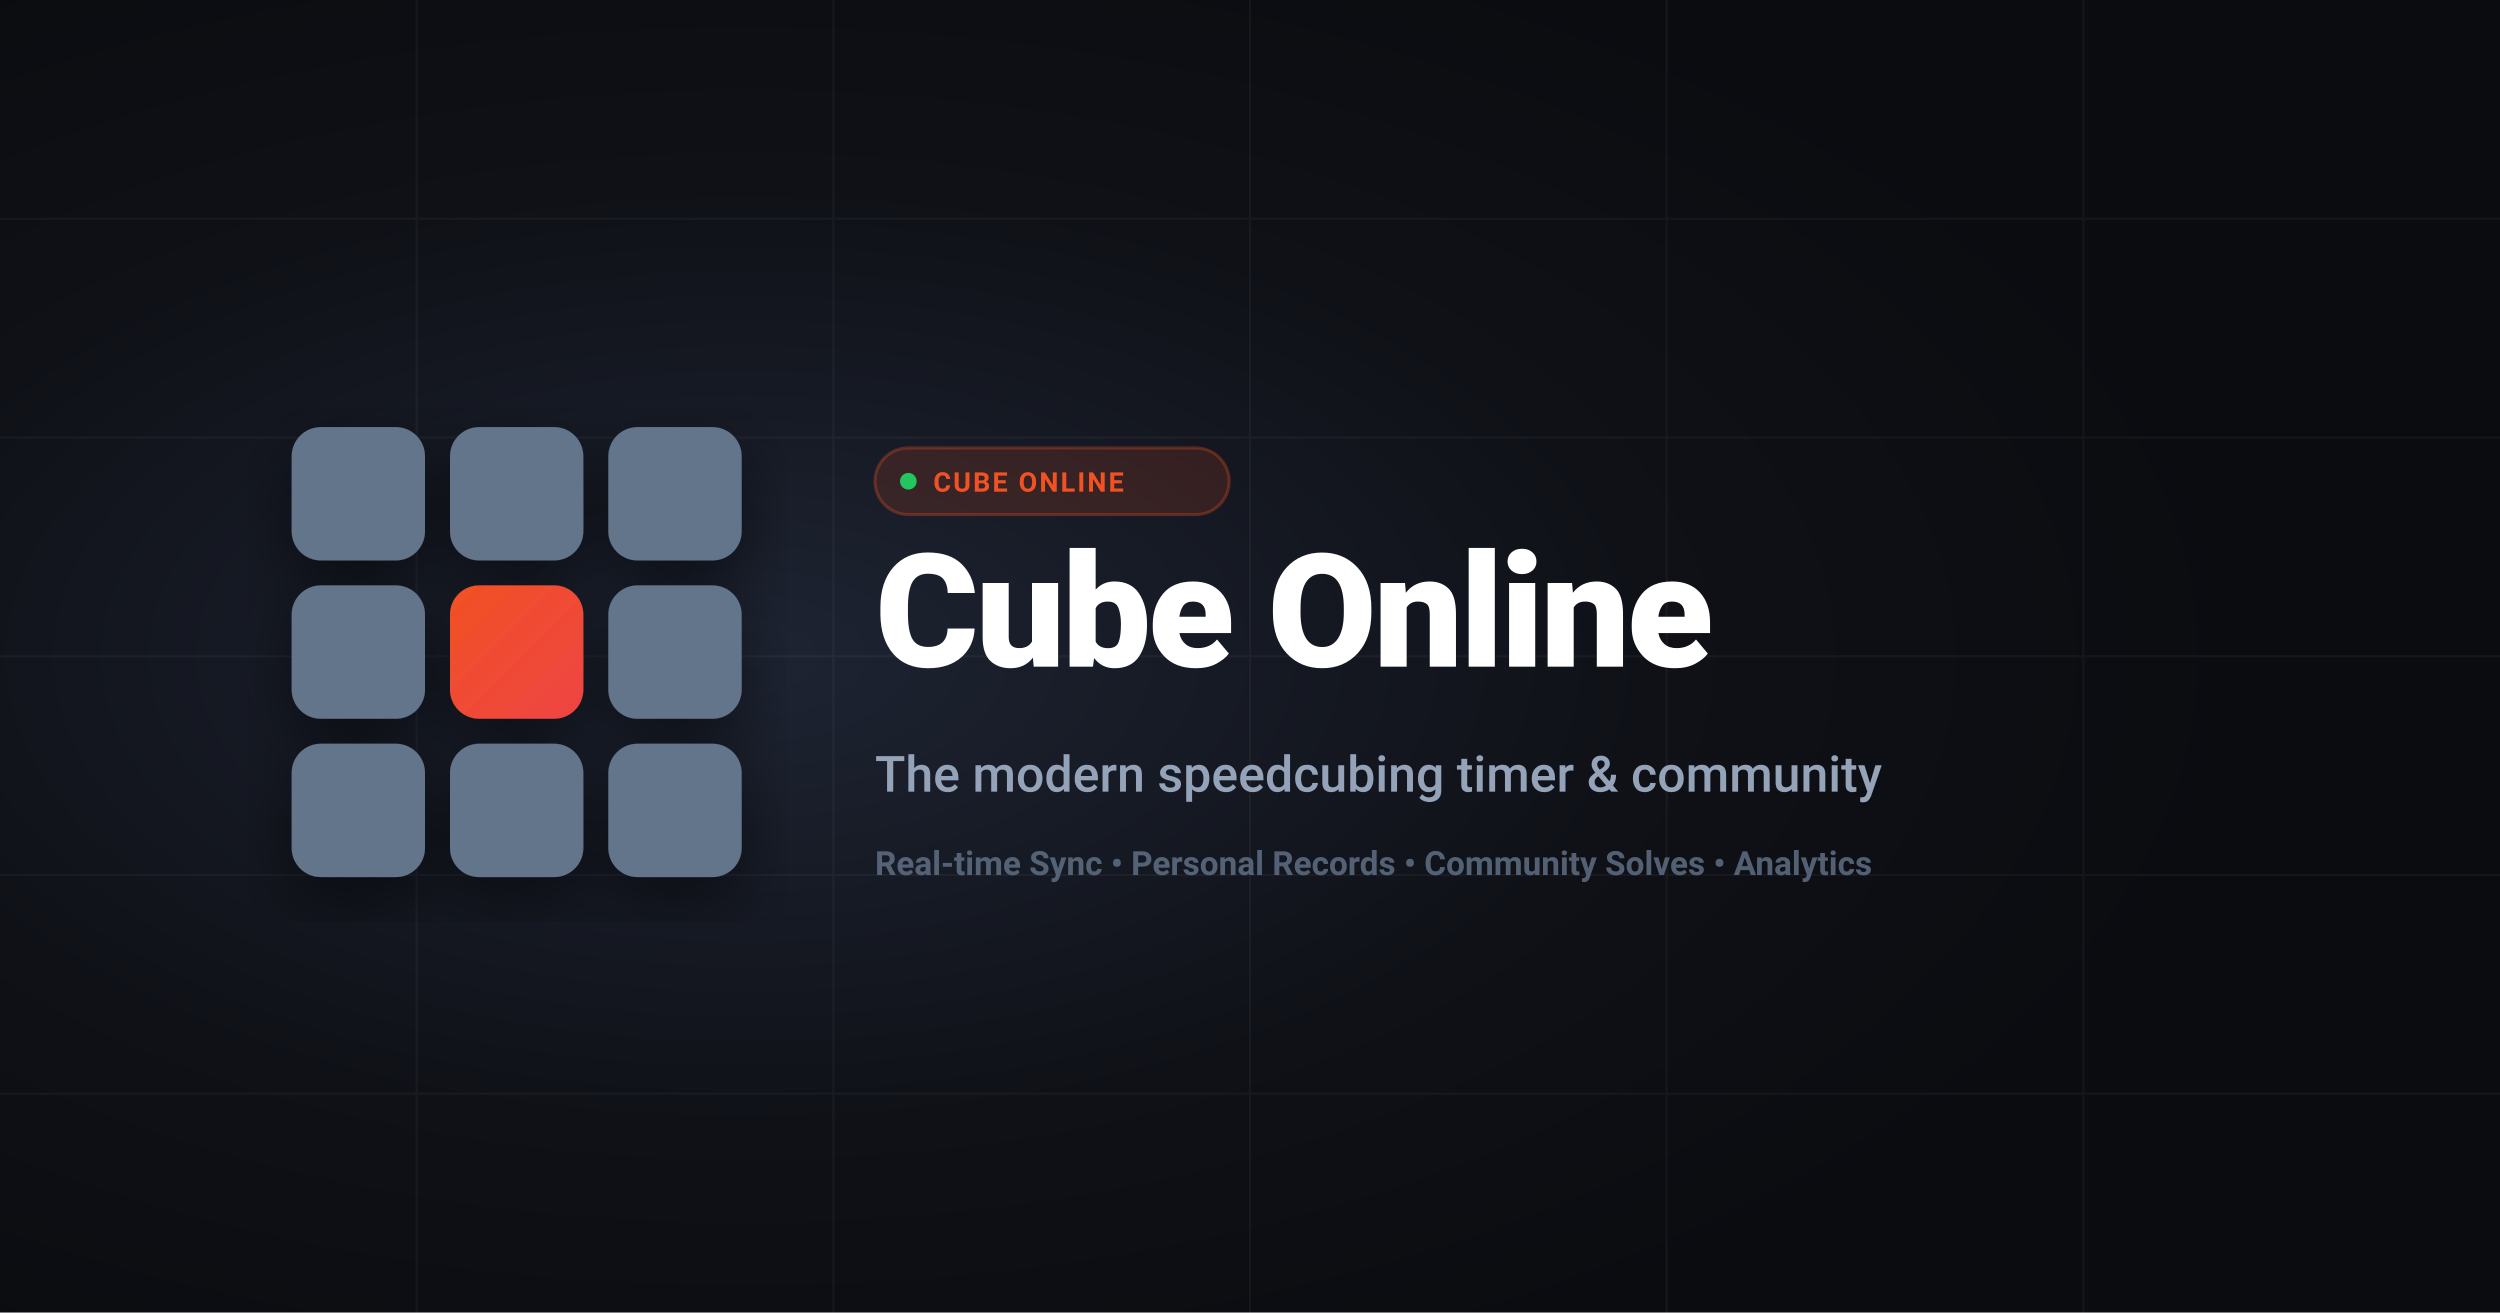
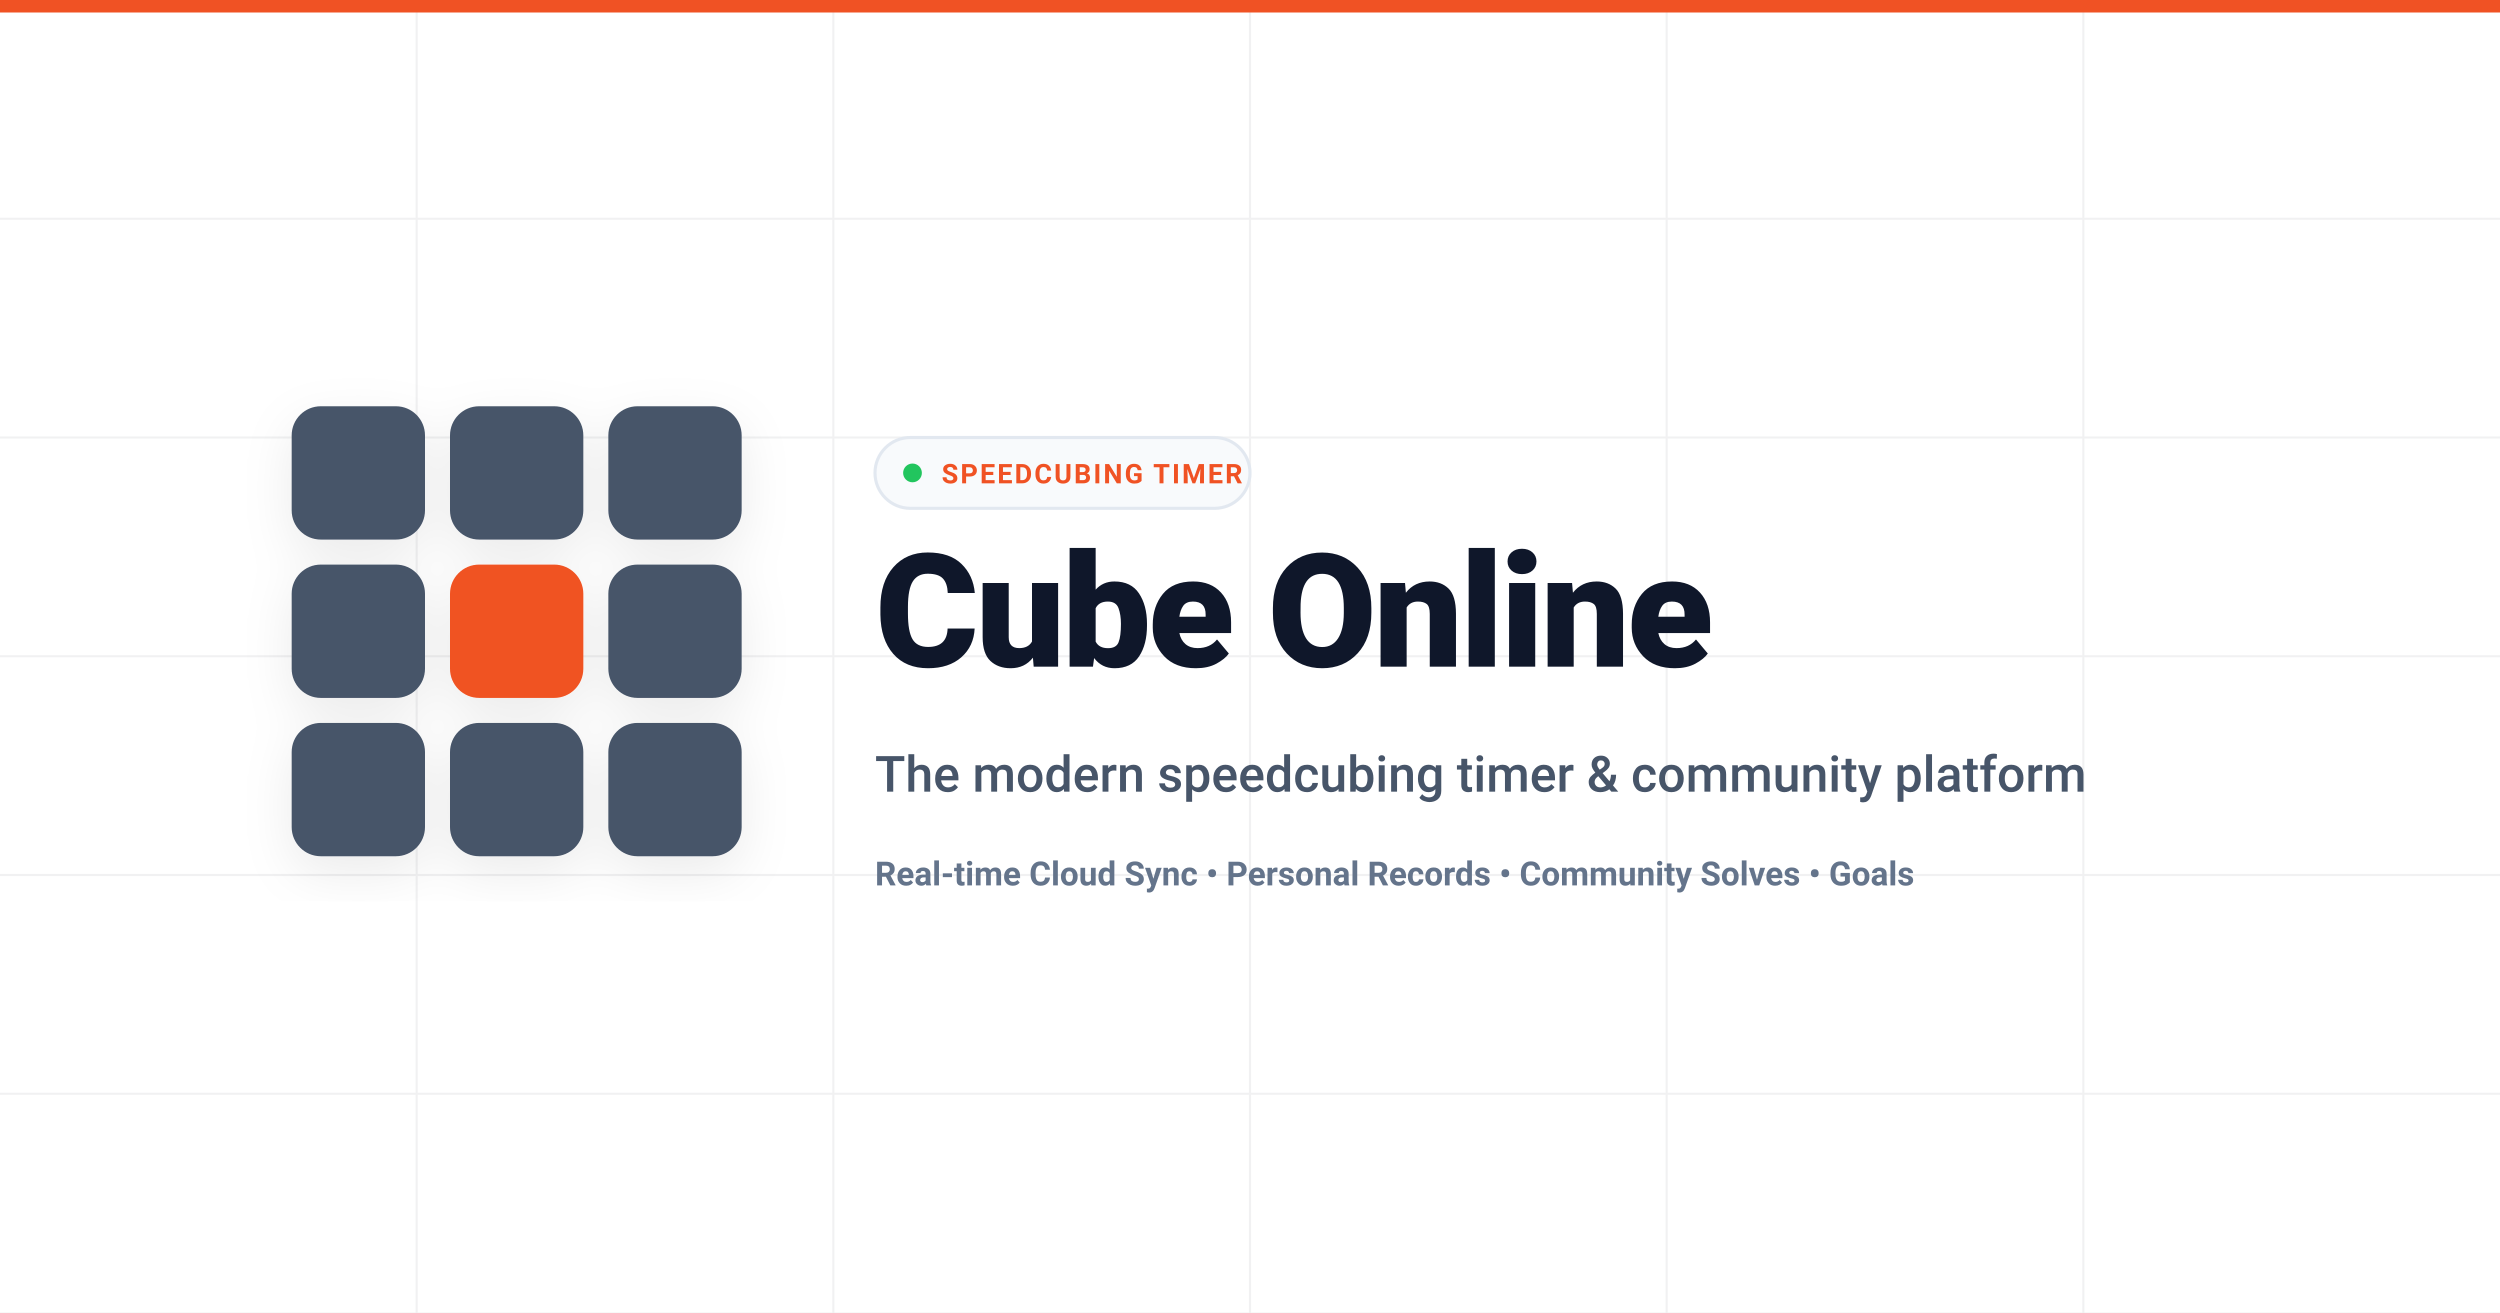
<svg xmlns="http://www.w3.org/2000/svg" width="1200" height="630" viewBox="0 0 1200 630">
  <defs>
-     <radialGradient id="bgGlow" cx="30%" cy="50%" r="60%">
-       <stop offset="0%" stop-color="#1e2433" />
-       <stop offset="60%" stop-color="#0f1117" />
-       <stop offset="100%" stop-color="#0a0c10" />
-     </radialGradient>
-     <linearGradient id="accentGlow" x1="0%" y1="0%" x2="100%" y2="100%">
-       <stop offset="0%" stop-color="#f05224" />
-       <stop offset="100%" stop-color="#ef4444" />
-     </linearGradient>
    <filter id="shadow" x="-10%" y="-10%" width="120%" height="120%">
-       <feDropShadow dx="0" dy="12" stdDeviation="16" flood-color="#000000" flood-opacity="0.5" />
+       <feDropShadow dx="0" dy="8" stdDeviation="12" flood-color="#0f172a" flood-opacity="0.08" />
    </filter>
  </defs>
-   <rect width="1200" height="630" fill="url(#bgGlow)" />
-   <g opacity="0.04" stroke="#ffffff" stroke-width="1">
+   <rect width="1200" height="630" fill="#ffffff" />
+   <g opacity="0.06" stroke="#0f172a" stroke-width="1">
    <line x1="0" y1="105" x2="1200" y2="105" />
    <line x1="0" y1="210" x2="1200" y2="210" />
    <line x1="0" y1="315" x2="1200" y2="315" />
    <line x1="0" y1="420" x2="1200" y2="420" />
    <line x1="0" y1="525" x2="1200" y2="525" />
    <line x1="200" y1="0" x2="200" y2="630" />
    <line x1="400" y1="0" x2="400" y2="630" />
    <line x1="600" y1="0" x2="600" y2="630" />
    <line x1="800" y1="0" x2="800" y2="630" />
    <line x1="1000" y1="0" x2="1000" y2="630" />
  </g>
+   <rect x="0" y="0" width="1200" height="6" fill="#f05224" />
  <g transform="translate(140, 165)">
-     <g transform="translate(0, 40)" filter="url(#shadow)">
-       <rect x="0" y="0" width="64" height="64" rx="14" fill="#64748b" />
-       <rect x="76" y="0" width="64" height="64" rx="14" fill="#64748b" />
-       <rect x="152" y="0" width="64" height="64" rx="14" fill="#64748b" />
-       <rect x="0" y="76" width="64" height="64" rx="14" fill="#64748b" />
-       <rect x="76" y="76" width="64" height="64" rx="14" fill="url(#accentGlow)" />
-       <rect x="152" y="76" width="64" height="64" rx="14" fill="#64748b" />
-       <rect x="0" y="152" width="64" height="64" rx="14" fill="#64748b" />
-       <rect x="76" y="152" width="64" height="64" rx="14" fill="#64748b" />
-       <rect x="152" y="152" width="64" height="64" rx="14" fill="#64748b" />
+     <g transform="translate(0, 30)" filter="url(#shadow)">
+       <rect x="0" y="0" width="64" height="64" rx="14" fill="#475569" />
+       <rect x="76" y="0" width="64" height="64" rx="14" fill="#475569" />
+       <rect x="152" y="0" width="64" height="64" rx="14" fill="#475569" />
+       <rect x="0" y="76" width="64" height="64" rx="14" fill="#475569" />
+       <rect x="76" y="76" width="64" height="64" rx="14" fill="#f05224" />
+       <rect x="152" y="76" width="64" height="64" rx="14" fill="#475569" />
+       <rect x="0" y="152" width="64" height="64" rx="14" fill="#475569" />
+       <rect x="76" y="152" width="64" height="64" rx="14" fill="#475569" />
+       <rect x="152" y="152" width="64" height="64" rx="14" fill="#475569" />
    </g>
-     <g transform="translate(280, 50)">
+     <g transform="translate(280, 45)">
      <g transform="translate(0, 0)">
-         <rect width="170" height="32" rx="16" fill="#f05224" fill-opacity="0.15" stroke="#f05224" stroke-opacity="0.3" stroke-width="1.5" />
-         <circle cx="16" cy="16" r="4" fill="#22c55e" />
-         <text x="28" y="21" font-family="-apple-system, BlinkMacSystemFont, 'Segoe UI', Roboto, Helvetica, Arial, sans-serif" font-size="13" font-weight="700" fill="#f05224" letter-spacing="1">CUBE ONLINE</text>
+         <rect width="180" height="34" rx="17" fill="#f8fafc" stroke="#e2e8f0" stroke-width="1.5" />
+         <circle cx="18" cy="17" r="4.5" fill="#22c55e" />
+         <text x="32" y="22" font-family="-apple-system, BlinkMacSystemFont, 'Segoe UI', Roboto, Helvetica, Arial, sans-serif" font-size="13" font-weight="700" fill="#f05224" letter-spacing="1">SPEEDCUBING TIMER</text>
      </g>
-       <text x="0" y="105" font-family="-apple-system, BlinkMacSystemFont, 'Segoe UI', Roboto, Helvetica, Arial, sans-serif" font-size="76" font-weight="800" fill="#ffffff" letter-spacing="-1.5">
+       <text x="0" y="110" font-family="-apple-system, BlinkMacSystemFont, 'Segoe UI', Roboto, Helvetica, Arial, sans-serif" font-size="76" font-weight="800" fill="#0f172a" letter-spacing="-1.5">
        Cube Online
      </text>
-       <text x="0" y="165" font-family="-apple-system, BlinkMacSystemFont, 'Segoe UI', Roboto, Helvetica, Arial, sans-serif" font-size="24" font-weight="500" fill="#94a3b8">
-         The modern speedcubing timer &amp; community
+       <text x="0" y="170" font-family="-apple-system, BlinkMacSystemFont, 'Segoe UI', Roboto, Helvetica, Arial, sans-serif" font-size="24" font-weight="500" fill="#475569">
+         The modern speedcubing timer &amp; community platform
      </text>
-       <g transform="translate(0, 205)" opacity="0.8">
+       <g transform="translate(0, 215)">
        <text x="0" y="0" font-family="-apple-system, BlinkMacSystemFont, 'Segoe UI', Roboto, Helvetica, Arial, sans-serif" font-size="16" font-weight="600" fill="#64748b">
-           Real-time Sync  •  Personal Records  •  Community Solves  •  Analytics
+           Real-time Cloud Sync  •  Personal Records  •  Community Solves  •  Goals
        </text>
      </g>
    </g>
  </g>
</svg>
